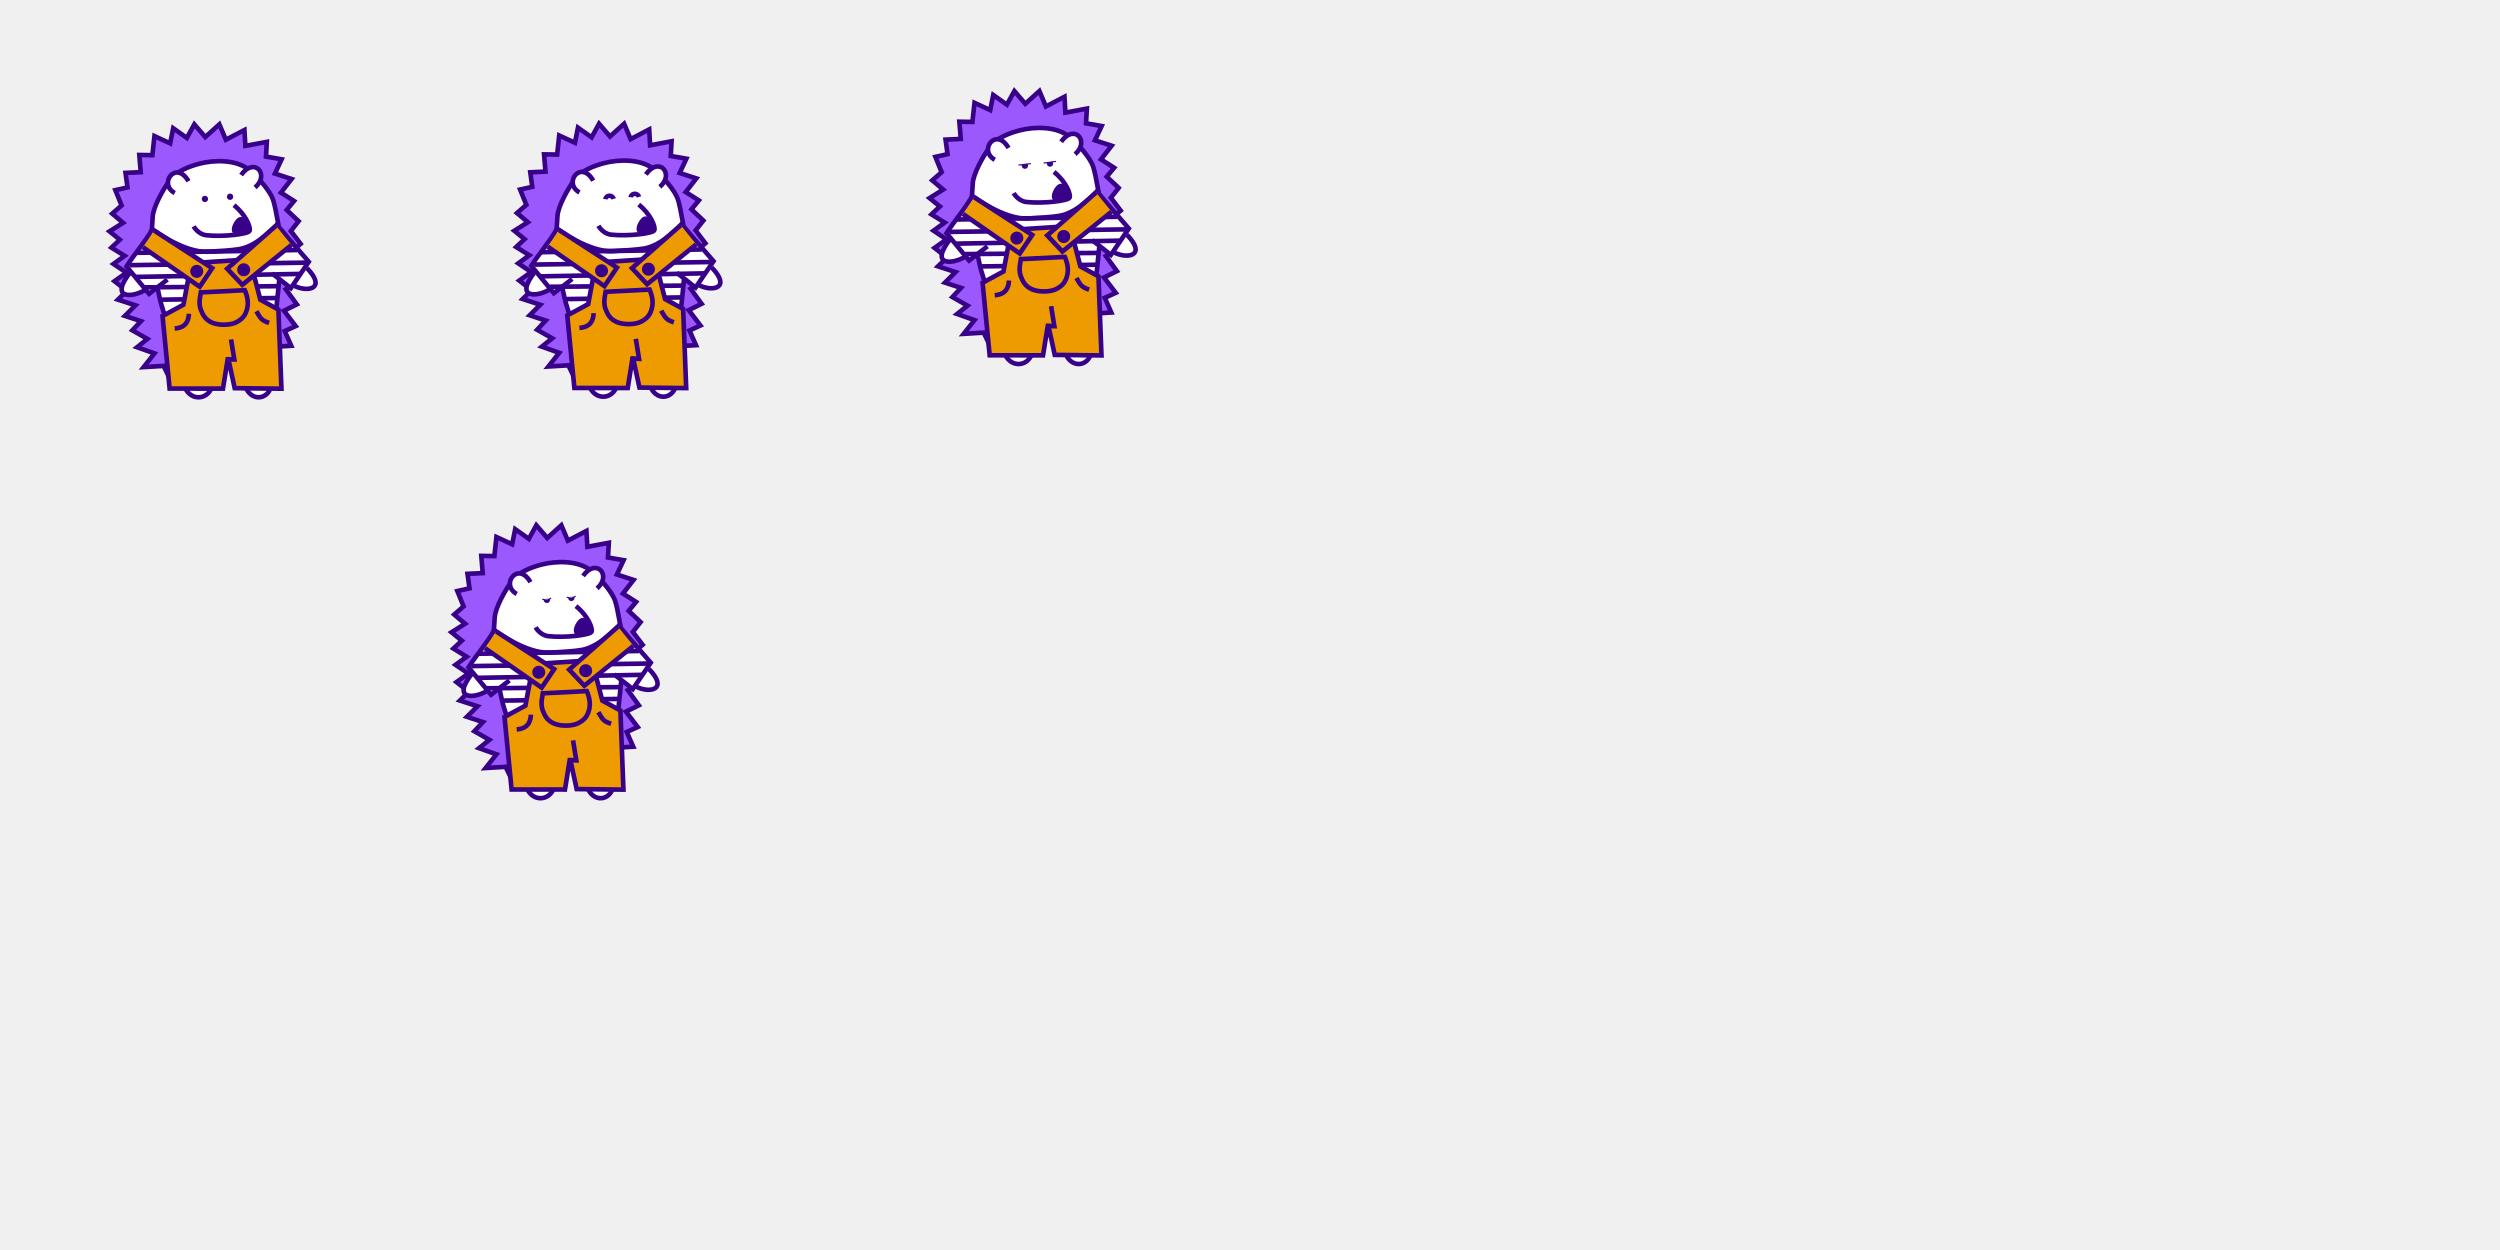
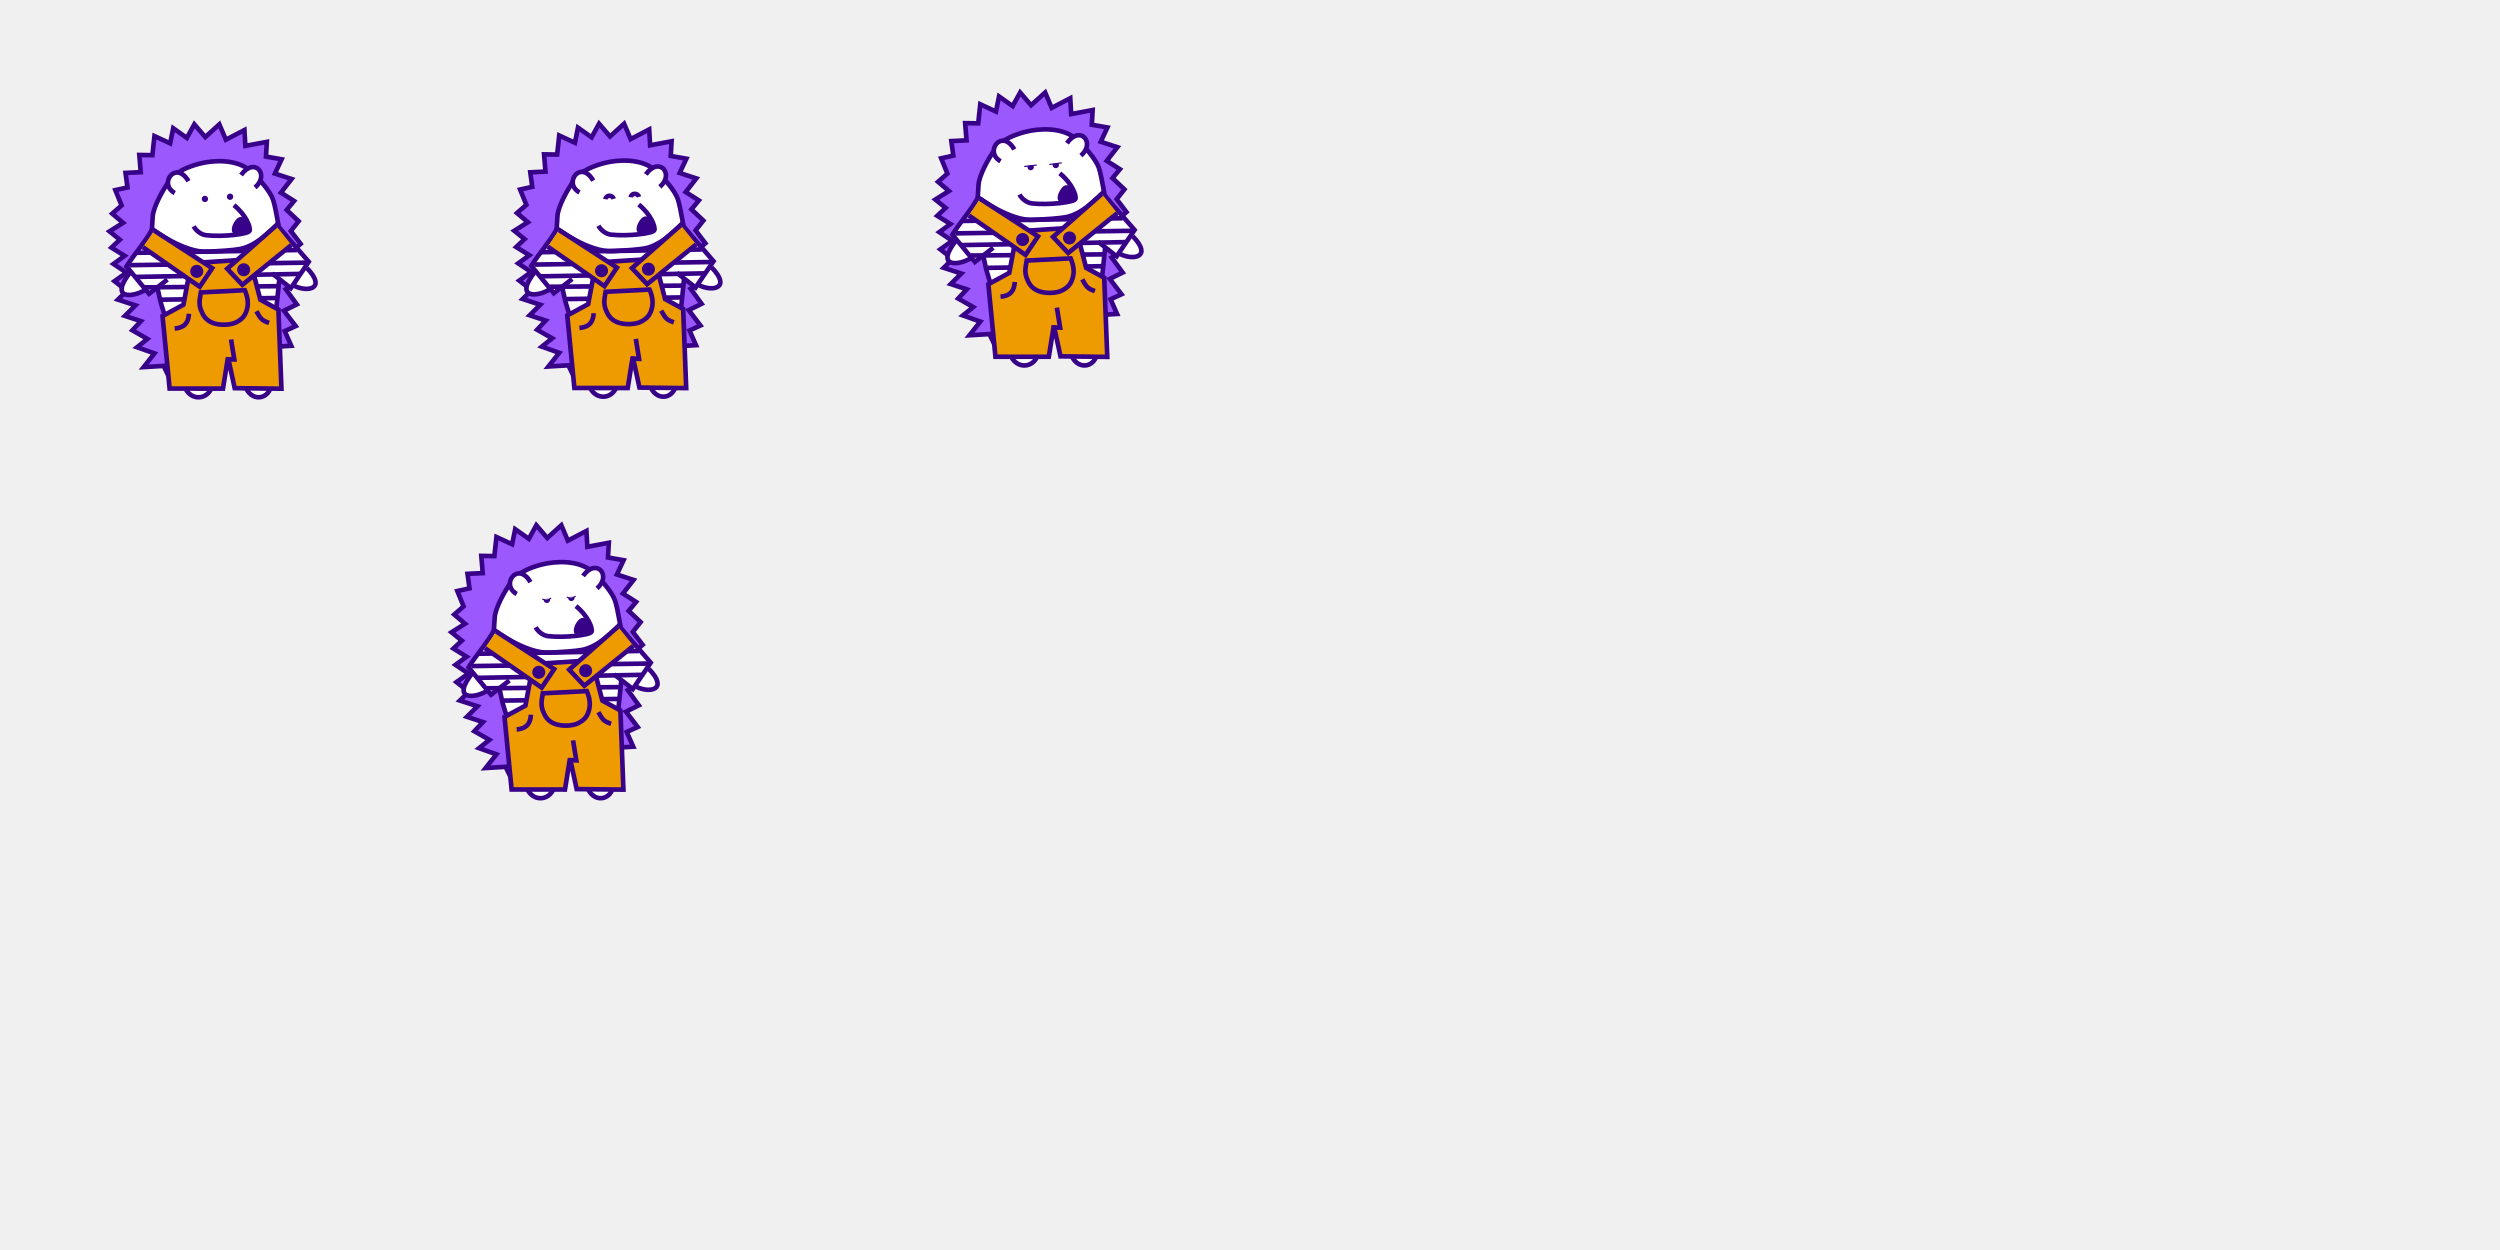
<svg xmlns="http://www.w3.org/2000/svg" xmlns:xlink="http://www.w3.org/1999/xlink" width="6480" height="3240" viewBox="0 0 540 270" version="1.1" id="svg1">
  <defs id="defs1">
    <linearGradient id="swatch44">
      <stop style="stop-color:#ff80f1;stop-opacity:1;" offset="0" id="stop44" />
    </linearGradient>
    <linearGradient id="swatch43">
      <stop style="stop-color:#ff80f1;stop-opacity:1;" offset="0" id="stop43" />
    </linearGradient>
    <pattern xlink:href="#pattern12" preserveAspectRatio="xMidYMid" id="pattern15" patternTransform="translate(-4.2089842e-6,-2.1347655e-5)" />
    <pattern xlink:href="#pattern11" preserveAspectRatio="xMidYMid" id="pattern13" patternTransform="translate(-4.2089842e-6,-1.1347656e-5)" />
    <pattern patternUnits="userSpaceOnUse" width="145.163" height="23.961" patternTransform="translate(194.6471,528.9346)" preserveAspectRatio="xMidYMid" id="pattern11">
      <rect style="fill:#ffffff;stroke:#6002ee;stroke-width:12;stroke-dasharray:none" id="rect11-6" width="133.163" height="11.961" x="6" y="6" rx="18" />
    </pattern>
    <pattern patternUnits="userSpaceOnUse" width="145.163" height="23.961" patternTransform="translate(194.6471,528.9346)" preserveAspectRatio="xMidYMid" id="pattern12">
      <rect style="fill:url(#pattern13);stroke:none" width="145.163" height="23.961" x="0" y="0" id="rect12" />
    </pattern>
    <pattern patternUnits="userSpaceOnUse" width="145.163" height="23.961" patternTransform="translate(194.6471,528.9346)" preserveAspectRatio="xMidYMid" id="pattern14">
      <rect style="fill:url(#pattern15);stroke:none" width="145.163" height="23.961" x="0" y="0" id="rect13" />
    </pattern>
  </defs>
  <g id="layer1">
    <path style="fill:#9a58fd;fill-opacity:1;stroke:#370188;stroke-width:1;stroke-dasharray:none;stroke-opacity:1" d="m 35.334,79.037 -4.307,0.258 2.336,-2.958 -3.76,-1.331 2.241,-1.799 -3.254,-1.854 1.849,-1.983 -3.461,-1.138 2.287,-2.277 -3.8,-1.238 1.934,-1.892 -2.671,-2.092 2.586,-1.846 -2.8,-1.876 2.409,-1.753 -2.854,-1.769 1.811,-1.707 -2.225,-1.808 2.933,-1.845 -2.348,-1.985 2.025,-1.769 -1.349,-3.307 2.623,-0.586 -0.428,-3.136 3.285,-0.155 -0.306,-3.72 2.825,0.044 0.446,-4.121 3.393,1.567 0.66,-3.259 2.948,2.09 1.612,-2.936 2.364,2.751 3.04,-2.751 1.408,3.323 4.011,-2.093 0.2,3.426 4.639,-0.868 -0.184,3.176 3.374,0.587 -1.444,3.084 3.596,1.176 -2.297,2.947 2.842,1.806 -1.599,1.93 2.574,2.425 -1.678,2.122 2.116,2.781 -1.894,1.604 1.34,3.322 -2.36,0.74 2.29,2.536 -2.58,1.597 2.383,3.272 -2.773,1.37 2.524,3.319 -2.362,1.077 1.403,3.173 -3.911,0.235 0.412,3.823 -2.803,-1.443 -0.783,3.357 -3.374,-1.676 -0.955,2.231 -2.432,-3.235 -1.76,4.24 -2.357,-2.546 -2.475,2.462 -2.847,-1.89 -2.971,1.484 z" id="path1" />
    <path style="fill:#ffffff;fill-opacity:1;stroke:#370188;stroke-width:1;stroke-dasharray:none;stroke-opacity:1" d="m 35.593,68.099 c 0,0 -0.256,-0.61 -0.81,-2.545 -0.554,-1.935 -2.055,-10.077 -2.055,-10.077 -0.209,-1.84 0.107,-6.347 0.261,-8.716 0.134,-2.065 2.166,-5.765 3.723,-7.888 1.354,-1.847 4.136,-2.934 6.344,-3.512 3.147,-0.825 8.102,-1.002 10.994,1.503 1.911,1.656 4.29,4.432 4.924,6.246 0.625,1.791 1.808,8.872 1.988,11.273 0,0 -0.892,8.241 -1.021,9.808 -0.129,1.567 -0.291,2.469 -0.291,2.469" id="path24-7" />
    <circle style="fill:#370189;fill-opacity:1;stroke:#370188;stroke-width:0;stroke-dasharray:none;stroke-opacity:1" id="path2-9" cx="49.694" cy="42.497" r="0.687" />
    <circle style="fill:#370189;fill-opacity:1;stroke:#370188;stroke-width:0;stroke-dasharray:none;stroke-opacity:1" id="path2-9-9" cx="44.261" cy="42.969" r="0.687" />
    <path style="fill:#ffffff;fill-opacity:1;stroke:#370188;stroke-width:1;stroke-dasharray:none;stroke-opacity:1" d="m 50.533,44.317 c 2.627,2.108 3.646,4.812 3.383,5.54 -0.255,0.706 -5.71,1.355 -9.389,0.954 -1.178,-0.128 -2.259,-1.095 -2.696,-1.919" id="path7" />
    <path style="fill:#370188;fill-opacity:1;stroke:#370188;stroke-width:1.44;stroke-dasharray:none;stroke-opacity:1" d="m 51.928,47.587 c -0.422,0.142 -1.208,1.38 -1.143,2.086 0.065,0.706 1.394,-0.087 1.394,-0.087 l 0.909,-0.258 -0.336,-1.051 c 0,0 -0.402,-0.832 -0.824,-0.69 z" id="path8" />
    <path style="fill:#ffffff;fill-opacity:1;stroke:#370188;stroke-width:1;stroke-dasharray:none;stroke-opacity:1" d="m 57.664,75.227 c 0,0 1.315,5.244 1,7.686 -0.423,3.274 -3.94,3.976 -5.448,1.082 -1.099,-2.11 -3.198,-7.358 -3.198,-7.358" id="path11-9" />
    <path style="fill:#ffffff;fill-opacity:1;stroke:#370188;stroke-width:1;stroke-dasharray:none;stroke-opacity:1" d="m 47.549,76.965 c 0,0 -0.841,4.155 -1.78,6.67 -1.028,2.754 -4.379,2.953 -5.729,0.283 -1.769,-3.499 -1.676,-8.168 -1.676,-8.168" id="path12" />
    <path style="fill:#ffffff;fill-opacity:1;stroke:#370188;stroke-width:1;stroke-dasharray:none;stroke-opacity:1" d="m 28.258,58.653 c -4.88,6.108 0.451,5.674 3.177,3.923" id="path10-71" />
    <path style="fill:#ffffff;fill-opacity:1;stroke:#370188;stroke-width:1;stroke-dasharray:none;stroke-opacity:1" d="m 66.298,57.904 c 4.307,4.454 0.225,5.299 -2.727,3.839" id="path9-6" />
    <path style="fill:#ffffff;fill-opacity:1;stroke:#370189;stroke-width:1;stroke-dasharray:none;stroke-opacity:1" d="m 36.157,60.384 -3.96,3.074 -4.871,-5.913 c 1.954,-3.032 3.781,-4.91 5.57,-8.033 0,0 6.815,5.145 12.021,4.864 2.255,-0.122 5.473,-0.313 6.984,-0.604 3.966,-0.765 7.902,-5.247 7.902,-5.247 l 2.483,2.941 4.405,5.08 -3.875,5.689 -4.049,-3.182" id="path13-4" />
    <path style="fill:#ffdb00;fill-opacity:1;stroke:#370188;stroke-width:1;stroke-dasharray:none;stroke-opacity:1" d="m 29.41,54.604 34.73,-0.592 m -36.183,3.265 38.469,-0.556 m -37.117,3.093 35.507,-0.65 m -33.494,2.904 28.551,-0.25 m -24.941,2.911 24.837,-0.361" id="path30-0" />
    <path style="fill:#ee9b02;fill-opacity:1;stroke:#370188;stroke-width:1;stroke-dasharray:none;stroke-opacity:1" d="m 41.317,56.844 12.648,-0.834 2.268,8.722 3.902,2.134 0.656,17.093 -10.099,-0.115 -1.445,-6.646 -1.084,6.74 -11.526,-0.008 -1.533,-15.665 4.515,-2.447 z" id="path16" />
    <path style="fill:none;stroke:#370188;stroke-width:1;stroke-dasharray:none;stroke-opacity:1" d="m 43.378,63.155 9.5,-0.476 c 0,0 0.938,1.949 0.567,3.724 -0.371,1.775 -1.102,2.507 -2.388,3.195 -1.286,0.687 -3.794,0.714 -5.222,0.104 -1.428,-0.609 -2.01,-1.601 -2.458,-2.807 -0.448,-1.207 -0.205,-2.439 -0.205,-2.439 z" id="path17" />
    <path style="fill:none;stroke:#370189;stroke-width:1;stroke-dasharray:none;stroke-opacity:1" d="m 48.821,77.591 1.788,0.05 -0.702,-4.319" id="path19-6" />
    <path style="fill:#ffffff;fill-opacity:1;stroke:#370188;stroke-width:1;stroke-dasharray:none;stroke-opacity:1" d="m 52.075,37.799 c 2.882,-4.04 6.262,-0.066 3.014,2.695" id="path25-21" />
    <path style="fill:#ffffff;fill-opacity:1;stroke:#370188;stroke-width:1;stroke-dasharray:none;stroke-opacity:1" d="m 37.744,41.696 c -3.632,-2.011 0.285,-7.214 2.965,-2.551" id="path25-0" />
    <path style="fill:none;fill-opacity:1;stroke:#370188;stroke-width:1;stroke-dasharray:none;stroke-opacity:1" d="m 37.734,70.956 c 1.425,-0.11 2.96,-0.658 3.069,-3.179" id="path26-9" />
    <path style="fill:none;fill-opacity:1;stroke:#370188;stroke-width:1;stroke-dasharray:none;stroke-opacity:1" d="m 55.382,67.229 c 0.987,1.754 1.206,1.973 2.74,2.521" id="path27-1" />
    <path style="fill:#ee9b02;fill-opacity:1;stroke:#370188;stroke-width:1;stroke-dasharray:none;stroke-opacity:1" d="m 30.877,53.408 12.257,8.529 2.695,-4.004 -12.495,-8.11" id="path28-4" />
    <ellipse style="fill:#370188;fill-opacity:1;stroke:#370188;stroke-width:0;stroke-dasharray:none;stroke-opacity:1" id="path2-5-0-6" cx="42.502" cy="58.612" rx="1.406" ry="1.409" />
    <path style="fill:#ee9b02;fill-opacity:1;stroke:#370188;stroke-width:1;stroke-dasharray:none;stroke-opacity:1" d="m 59.614,48.76 -10.541,9.285 3.274,3.474 10.596,-8.595" id="path29-0" />
    <ellipse style="fill:#370188;fill-opacity:1;stroke:#370188;stroke-width:0;stroke-dasharray:none;stroke-opacity:1" id="path2-5-0" cx="52.635" cy="58.271" rx="1.406" ry="1.409" />
    <path style="fill:#9a58fd;fill-opacity:1;stroke:#370188;stroke-width:1;stroke-dasharray:none;stroke-opacity:1" d="m 122.762,78.908 -4.307,0.258 2.336,-2.958 -3.76,-1.331 2.241,-1.799 -3.254,-1.854 1.849,-1.983 -3.461,-1.138 2.287,-2.277 -3.8,-1.238 1.934,-1.892 -2.671,-2.092 2.586,-1.846 -2.8,-1.876 2.409,-1.753 -2.854,-1.769 1.811,-1.707 -2.225,-1.808 2.933,-1.845 -2.348,-1.985 2.025,-1.769 -1.349,-3.307 2.623,-0.586 -0.428,-3.136 3.285,-0.155 -0.306,-3.72 2.825,0.044 0.446,-4.121 3.393,1.567 0.66,-3.259 2.948,2.09 1.612,-2.936 2.364,2.751 3.04,-2.751 1.408,3.323 4.011,-2.093 0.2,3.426 4.639,-0.868 -0.184,3.176 3.374,0.587 -1.444,3.084 3.596,1.176 -2.297,2.947 2.842,1.806 -1.599,1.93 2.574,2.425 -1.678,2.122 2.116,2.781 -1.894,1.604 1.34,3.322 -2.36,0.74 2.29,2.536 -2.58,1.597 2.383,3.272 -2.773,1.37 2.524,3.319 -2.362,1.077 1.403,3.173 -3.911,0.235 0.412,3.823 -2.803,-1.443 -0.783,3.357 -3.374,-1.676 -0.955,2.231 -2.432,-3.235 -1.76,4.24 -2.357,-2.546 -2.475,2.462 -2.847,-1.89 -2.971,1.484 z" id="path1-4" />
    <path style="fill:#ffffff;fill-opacity:1;stroke:#370188;stroke-width:1;stroke-dasharray:none;stroke-opacity:1" d="m 123.021,67.97 c 0,0 -0.256,-0.61 -0.81,-2.545 -0.554,-1.935 -2.055,-10.077 -2.055,-10.077 -0.209,-1.84 0.107,-6.347 0.261,-8.716 0.134,-2.065 2.166,-5.765 3.723,-7.888 1.354,-1.847 4.136,-2.934 6.344,-3.512 3.147,-0.825 8.102,-1.002 10.994,1.503 1.911,1.656 4.29,4.432 4.924,6.246 0.625,1.791 1.808,8.872 1.988,11.273 0,0 -0.892,8.241 -1.021,9.808 -0.129,1.567 -0.291,2.469 -0.291,2.469" id="path24-7-4" />
    <path style="fill:#ffffff;fill-opacity:1;stroke:#370188;stroke-width:1;stroke-dasharray:none;stroke-opacity:1" d="m 137.962,44.189 c 2.627,2.108 3.646,4.812 3.383,5.54 -0.255,0.706 -5.71,1.355 -9.389,0.954 -1.178,-0.128 -2.259,-1.095 -2.696,-1.919" id="path7-8" />
    <path style="fill:#370188;fill-opacity:1;stroke:#370188;stroke-width:1.44;stroke-dasharray:none;stroke-opacity:1" d="m 139.357,47.459 c -0.422,0.142 -1.208,1.38 -1.143,2.086 0.065,0.706 1.394,-0.087 1.394,-0.087 l 0.909,-0.258 -0.336,-1.051 c 0,0 -0.402,-0.832 -0.824,-0.69 z" id="path8-9" />
    <path style="fill:#ffffff;fill-opacity:1;stroke:#370188;stroke-width:1;stroke-dasharray:none;stroke-opacity:1" d="m 145.092,75.098 c 0,0 1.315,5.244 1,7.686 -0.423,3.274 -3.94,3.976 -5.448,1.082 -1.099,-2.11 -3.198,-7.358 -3.198,-7.358" id="path11-9-6" />
    <path style="fill:#ffffff;fill-opacity:1;stroke:#370188;stroke-width:1;stroke-dasharray:none;stroke-opacity:1" d="m 134.977,76.836 c 0,0 -0.841,4.155 -1.78,6.67 -1.028,2.754 -4.379,2.953 -5.729,0.283 -1.769,-3.499 -1.676,-8.168 -1.676,-8.168" id="path12-9" />
    <path style="fill:#ffffff;fill-opacity:1;stroke:#370188;stroke-width:1;stroke-dasharray:none;stroke-opacity:1" d="m 115.687,58.525 c -4.88,6.108 0.451,5.674 3.177,3.923" id="path10-71-1" />
    <path style="fill:#ffffff;fill-opacity:1;stroke:#370188;stroke-width:1;stroke-dasharray:none;stroke-opacity:1" d="m 153.726,57.775 c 4.307,4.454 0.225,5.299 -2.727,3.839" id="path9-6-6" />
    <path style="fill:#ffffff;fill-opacity:1;stroke:#370189;stroke-width:1;stroke-dasharray:none;stroke-opacity:1" d="m 123.586,60.255 -3.96,3.074 -4.871,-5.913 c 1.954,-3.032 3.781,-4.91 5.57,-8.033 0,0 6.815,5.145 12.021,4.864 2.255,-0.122 5.473,-0.313 6.984,-0.604 3.966,-0.765 7.902,-5.247 7.902,-5.247 l 2.483,2.941 4.405,5.08 -3.875,5.689 -4.049,-3.182" id="path13-4-6" />
    <path style="fill:#ffdb00;fill-opacity:1;stroke:#370188;stroke-width:1;stroke-dasharray:none;stroke-opacity:1" d="m 116.839,54.476 34.73,-0.592 m -36.183,3.265 38.469,-0.556 m -37.117,3.093 35.507,-0.65 m -33.494,2.904 28.551,-0.25 m -24.941,2.911 24.837,-0.361" id="path30-0-9" />
    <path style="fill:#ee9b02;fill-opacity:1;stroke:#370188;stroke-width:1;stroke-dasharray:none;stroke-opacity:1" d="m 128.745,56.715 12.648,-0.834 2.268,8.722 3.902,2.134 0.656,17.093 -10.099,-0.115 -1.445,-6.646 -1.084,6.74 -11.526,-0.008 -1.533,-15.665 4.515,-2.447 z" id="path16-9" />
    <path style="fill:none;stroke:#370188;stroke-width:1;stroke-dasharray:none;stroke-opacity:1" d="m 130.806,63.026 9.5,-0.476 c 0,0 0.938,1.949 0.567,3.724 -0.371,1.775 -1.102,2.507 -2.388,3.195 -1.286,0.687 -3.794,0.714 -5.222,0.104 -1.428,-0.609 -2.01,-1.601 -2.458,-2.807 -0.448,-1.207 -0.205,-2.439 -0.205,-2.439 z" id="path17-4" />
    <path style="fill:none;stroke:#370189;stroke-width:1;stroke-dasharray:none;stroke-opacity:1" d="m 136.25,77.463 1.788,0.05 -0.702,-4.319" id="path19-6-5" />
    <path style="fill:#ffffff;fill-opacity:1;stroke:#370188;stroke-width:1;stroke-dasharray:none;stroke-opacity:1" d="m 139.504,37.671 c 2.882,-4.04 6.262,-0.066 3.014,2.695" id="path25-21-0" />
    <path style="fill:#ffffff;fill-opacity:1;stroke:#370188;stroke-width:1;stroke-dasharray:none;stroke-opacity:1" d="m 125.172,41.567 c -3.632,-2.011 0.285,-7.214 2.965,-2.551" id="path25-0-7" />
    <path style="fill:none;fill-opacity:1;stroke:#370188;stroke-width:1;stroke-dasharray:none;stroke-opacity:1" d="m 125.163,70.827 c 1.425,-0.11 2.96,-0.658 3.069,-3.179" id="path26-9-4" />
    <path style="fill:none;fill-opacity:1;stroke:#370188;stroke-width:1;stroke-dasharray:none;stroke-opacity:1" d="m 142.811,67.1 c 0.987,1.754 1.206,1.973 2.74,2.521" id="path27-1-8" />
    <path style="fill:#ee9b02;fill-opacity:1;stroke:#370188;stroke-width:1;stroke-dasharray:none;stroke-opacity:1" d="m 118.306,53.279 12.257,8.529 2.695,-4.004 -12.495,-8.11" id="path28-4-0" />
    <ellipse style="fill:#370188;fill-opacity:1;stroke:#370188;stroke-width:0;stroke-dasharray:none;stroke-opacity:1" id="path2-5-0-6-1" cx="129.931" cy="58.483" rx="1.406" ry="1.409" />
    <path style="fill:#ee9b02;fill-opacity:1;stroke:#370188;stroke-width:1;stroke-dasharray:none;stroke-opacity:1" d="m 147.042,48.632 -10.541,9.285 3.274,3.474 10.596,-8.595" id="path29-0-3" />
    <ellipse style="fill:#370188;fill-opacity:1;stroke:#370188;stroke-width:0;stroke-dasharray:none;stroke-opacity:1" id="path2-5-0-8" cx="140.064" cy="58.142" rx="1.406" ry="1.409" />
    <path style="fill:none;stroke:#370188;stroke-width:1" d="m 130.777,43.032 c 0.126,-0.968 1.493,-1.001 1.786,-0.074" id="path1-4-9" />
    <path style="fill:none;stroke:#370188;stroke-width:1" d="m 136.245,42.608 c 0.126,-0.968 1.493,-1.001 1.786,-0.074" id="path1-0-6" />
-     <path style="fill:#9a58fd;fill-opacity:1;stroke:#370188;stroke-width:1;stroke-dasharray:none;stroke-opacity:1" d="m 212.464,71.852 -4.307,0.258 2.336,-2.958 -3.76,-1.331 2.241,-1.799 -3.254,-1.854 1.849,-1.983 -3.461,-1.138 2.287,-2.277 -3.8,-1.238 1.934,-1.892 -2.671,-2.092 2.586,-1.846 -2.8,-1.876 2.409,-1.753 -2.854,-1.769 1.811,-1.707 -2.225,-1.808 2.933,-1.845 -2.348,-1.985 2.025,-1.769 -1.349,-3.307 2.623,-0.586 -0.428,-3.136 3.285,-0.155 -0.306,-3.72 2.825,0.044 0.446,-4.121 3.393,1.567 0.66,-3.259 2.948,2.09 1.612,-2.936 2.364,2.751 3.04,-2.751 1.408,3.323 4.011,-2.093 0.2,3.426 4.639,-0.868 -0.184,3.176 3.374,0.587 -1.444,3.084 3.596,1.176 -2.297,2.947 2.842,1.806 -1.599,1.93 2.574,2.425 -1.678,2.122 2.116,2.781 -1.894,1.604 1.34,3.322 -2.36,0.74 2.29,2.536 -2.58,1.597 2.383,3.272 -2.773,1.37 2.524,3.319 -2.362,1.077 1.403,3.173 -3.911,0.235 0.412,3.823 -2.803,-1.443 -0.783,3.357 -3.374,-1.676 -0.955,2.231 -2.432,-3.235 -1.76,4.24 -2.357,-2.546 -2.475,2.462 -2.847,-1.89 -2.971,1.484 z" id="path1-8" />
-     <path style="fill:#ffffff;fill-opacity:1;stroke:#370188;stroke-width:1;stroke-dasharray:none;stroke-opacity:1" d="m 212.723,60.914 c 0,0 -0.256,-0.61 -0.81,-2.545 -0.554,-1.935 -2.055,-10.077 -2.055,-10.077 -0.209,-1.84 0.107,-6.347 0.261,-8.716 0.134,-2.065 2.166,-5.765 3.723,-7.888 1.354,-1.847 4.136,-2.934 6.344,-3.512 3.147,-0.825 8.102,-1.002 10.994,1.503 1.911,1.656 4.29,4.432 4.924,6.246 0.625,1.791 1.808,8.872 1.988,11.273 0,0 -0.892,8.241 -1.021,9.808 -0.129,1.567 -0.291,2.469 -0.291,2.469" id="path24-7-3" />
-     <path style="fill:#370189;fill-opacity:1;stroke:#370188;stroke-width:0;stroke-dasharray:none;stroke-opacity:1" id="path2-9-9-5" d="m 216.619,59.842 a 0.687,0.687 0 0 1 -0.155,0.871 0.687,0.687 0 0 1 -0.885,-0.005 0.687,0.687 0 0 1 -0.146,-0.873 z" transform="rotate(-6.386527)" />
-     <path style="fill:#ffffff;fill-opacity:1;stroke:#370188;stroke-width:1;stroke-dasharray:none;stroke-opacity:1" d="m 227.663,37.132 c 2.627,2.108 3.646,4.812 3.383,5.54 -0.255,0.706 -5.71,1.355 -9.389,0.954 -1.178,-0.128 -2.259,-1.095 -2.696,-1.919" id="path7-4" />
-     <path style="fill:#370188;fill-opacity:1;stroke:#370188;stroke-width:1.44;stroke-dasharray:none;stroke-opacity:1" d="m 229.058,40.402 c -0.422,0.142 -1.208,1.38 -1.143,2.086 0.065,0.706 1.394,-0.087 1.394,-0.087 l 0.909,-0.258 -0.336,-1.051 c 0,0 -0.402,-0.832 -0.824,-0.69 z" id="path8-4" />
-     <path style="fill:#ffffff;fill-opacity:1;stroke:#370188;stroke-width:1;stroke-dasharray:none;stroke-opacity:1" d="m 234.794,68.042 c 0,0 1.315,5.244 1,7.686 -0.423,3.274 -3.94,3.976 -5.448,1.082 -1.099,-2.11 -3.198,-7.358 -3.198,-7.358" id="path11-9-5" />
-     <path style="fill:#ffffff;fill-opacity:1;stroke:#370188;stroke-width:1;stroke-dasharray:none;stroke-opacity:1" d="m 224.679,69.78 c 0,0 -0.841,4.155 -1.78,6.67 -1.028,2.754 -4.379,2.953 -5.729,0.283 -1.769,-3.499 -1.676,-8.168 -1.676,-8.168" id="path12-0" />
-     <path style="fill:#ffffff;fill-opacity:1;stroke:#370188;stroke-width:1;stroke-dasharray:none;stroke-opacity:1" d="m 205.388,51.468 c -4.88,6.108 0.451,5.674 3.177,3.923" id="path10-71-3" />
-     <path style="fill:#ffffff;fill-opacity:1;stroke:#370188;stroke-width:1;stroke-dasharray:none;stroke-opacity:1" d="m 243.428,50.719 c 4.307,4.454 0.225,5.299 -2.727,3.839" id="path9-6-9" />
-     <path style="fill:#ffffff;fill-opacity:1;stroke:#370189;stroke-width:1;stroke-dasharray:none;stroke-opacity:1" d="m 213.287,53.199 -3.96,3.074 -4.871,-5.913 c 1.954,-3.032 3.781,-4.91 5.57,-8.033 0,0 6.815,5.145 12.021,4.864 2.255,-0.122 5.473,-0.313 6.984,-0.604 3.966,-0.765 7.902,-5.247 7.902,-5.247 l 2.483,2.941 4.405,5.08 -3.875,5.689 -4.049,-3.182" id="path13-4-8" />
-     <path style="fill:#ffdb00;fill-opacity:1;stroke:#370188;stroke-width:1;stroke-dasharray:none;stroke-opacity:1" d="m 206.54,47.419 34.73,-0.592 m -36.183,3.265 38.469,-0.556 m -37.117,3.093 35.507,-0.65 m -33.494,2.904 28.551,-0.25 m -24.941,2.911 24.837,-0.361" id="path30-0-99" />
-     <path style="fill:#ee9b02;fill-opacity:1;stroke:#370188;stroke-width:1;stroke-dasharray:none;stroke-opacity:1" d="m 218.447,49.658 12.648,-0.834 2.268,8.722 3.902,2.134 0.656,17.093 -10.099,-0.115 -1.445,-6.646 -1.084,6.74 -11.526,-0.008 -1.533,-15.665 4.515,-2.447 z" id="path16-5" />
-     <path style="fill:none;stroke:#370188;stroke-width:1;stroke-dasharray:none;stroke-opacity:1" d="m 220.508,55.97 9.5,-0.476 c 0,0 0.938,1.949 0.567,3.724 -0.371,1.775 -1.102,2.507 -2.388,3.195 -1.286,0.687 -3.794,0.714 -5.222,0.104 -1.428,-0.609 -2.01,-1.601 -2.458,-2.807 -0.448,-1.207 -0.205,-2.439 -0.205,-2.439 z" id="path17-3" />
-     <path style="fill:none;stroke:#370189;stroke-width:1;stroke-dasharray:none;stroke-opacity:1" d="m 225.951,70.406 1.788,0.05 -0.702,-4.319" id="path19-6-8" />
-     <path style="fill:#ffffff;fill-opacity:1;stroke:#370188;stroke-width:1;stroke-dasharray:none;stroke-opacity:1" d="m 229.205,30.614 c 2.882,-4.04 6.262,-0.066 3.014,2.695" id="path25-21-4" />
-     <path style="fill:#ffffff;fill-opacity:1;stroke:#370188;stroke-width:1;stroke-dasharray:none;stroke-opacity:1" d="m 214.874,34.511 c -3.632,-2.011 0.285,-7.214 2.965,-2.551" id="path25-0-77" />
-     <path style="fill:none;fill-opacity:1;stroke:#370188;stroke-width:1;stroke-dasharray:none;stroke-opacity:1" d="m 214.864,63.77 c 1.425,-0.11 2.96,-0.658 3.069,-3.179" id="path26-9-1" />
-     <path style="fill:none;fill-opacity:1;stroke:#370188;stroke-width:1;stroke-dasharray:none;stroke-opacity:1" d="m 232.512,60.043 c 0.987,1.754 1.206,1.973 2.74,2.521" id="path27-1-2" />
-     <path style="fill:#ee9b02;fill-opacity:1;stroke:#370188;stroke-width:1;stroke-dasharray:none;stroke-opacity:1" d="m 208.007,46.223 12.257,8.529 2.695,-4.004 -12.495,-8.11" id="path28-4-8" />
-     <ellipse style="fill:#370188;fill-opacity:1;stroke:#370188;stroke-width:0;stroke-dasharray:none;stroke-opacity:1" id="path2-5-0-6-7" cx="219.632" cy="51.426" rx="1.406" ry="1.409" />
-     <path style="fill:#ee9b02;fill-opacity:1;stroke:#370188;stroke-width:1;stroke-dasharray:none;stroke-opacity:1" d="m 236.744,41.575 -10.541,9.285 3.274,3.474 10.596,-8.595" id="path29-0-4" />
-     <ellipse style="fill:#370188;fill-opacity:1;stroke:#370188;stroke-width:0;stroke-dasharray:none;stroke-opacity:1" id="path2-5-0-2" cx="229.765" cy="51.085" rx="1.406" ry="1.409" />
-     <path style="fill:#370188;fill-opacity:1;stroke:#370188;stroke-width:0.25;stroke-linecap:butt;stroke-dasharray:none;stroke-opacity:1" d="m 219.987,35.652 2.702,-0.316" id="path18-6" />
-     <path style="fill:#370189;fill-opacity:1;stroke:#370188;stroke-width:0;stroke-dasharray:none;stroke-opacity:1" id="path2-9-9-5-1" d="m 221.167,63.175 a 0.687,0.687 0 0 1 -0.155,0.871 0.687,0.687 0 0 1 -0.885,-0.005 0.687,0.687 0 0 1 -0.146,-0.873 z" transform="rotate(-7.210676)" />
-     <path style="fill:#370188;fill-opacity:1;stroke:#370188;stroke-width:0.25;stroke-linecap:butt;stroke-dasharray:none;stroke-opacity:1" d="m 225.407,35.219 2.697,-0.355" id="path18-6-7" />
+     <path style="fill:#9a58fd;fill-opacity:1;stroke:#370188;stroke-width:1;stroke-dasharray:none;stroke-opacity:1" d="m 213.711,72.164 -4.307,0.258 2.336,-2.958 -3.76,-1.331 2.241,-1.799 -3.254,-1.854 1.849,-1.983 -3.461,-1.138 2.287,-2.277 -3.8,-1.238 1.934,-1.892 -2.671,-2.092 2.586,-1.846 -2.8,-1.876 2.409,-1.753 -2.854,-1.769 1.811,-1.707 -2.225,-1.808 2.933,-1.845 -2.348,-1.985 2.025,-1.769 -1.349,-3.307 2.623,-0.586 -0.428,-3.136 3.285,-0.155 -0.306,-3.72 2.825,0.044 0.446,-4.121 3.393,1.567 0.66,-3.259 2.948,2.09 1.612,-2.936 2.364,2.751 3.04,-2.751 1.408,3.323 4.011,-2.093 0.2,3.426 4.639,-0.868 -0.184,3.176 3.374,0.587 -1.444,3.084 3.596,1.176 -2.297,2.947 2.842,1.806 -1.599,1.93 2.574,2.425 -1.678,2.122 2.116,2.781 -1.894,1.604 1.34,3.322 -2.36,0.74 2.29,2.536 -2.58,1.597 2.383,3.272 -2.773,1.37 2.524,3.319 -2.362,1.077 1.403,3.173 -3.911,0.235 0.412,3.823 -2.803,-1.443 -0.783,3.357 -3.374,-1.676 -0.955,2.231 -2.432,-3.235 -1.76,4.24 -2.357,-2.546 -2.475,2.462 -2.847,-1.89 -2.971,1.484 z" id="path1-8" />
+     <path style="fill:#ffffff;fill-opacity:1;stroke:#370188;stroke-width:1;stroke-dasharray:none;stroke-opacity:1" d="m 213.971,61.226 c 0,0 -0.256,-0.61 -0.81,-2.545 -0.554,-1.935 -2.055,-10.077 -2.055,-10.077 -0.209,-1.84 0.107,-6.347 0.261,-8.716 0.134,-2.065 2.166,-5.765 3.723,-7.888 1.354,-1.847 4.136,-2.934 6.344,-3.512 3.147,-0.825 8.102,-1.002 10.994,1.503 1.911,1.656 4.29,4.432 4.924,6.246 0.625,1.791 1.808,8.872 1.988,11.273 0,0 -0.892,8.241 -1.021,9.808 -0.129,1.567 -0.291,2.469 -0.291,2.469" id="path24-7-3" />
+     <path style="fill:#370189;fill-opacity:1;stroke:#370188;stroke-width:0;stroke-dasharray:none;stroke-opacity:1" id="path2-9-9-5" d="m 217.825,60.29 a 0.687,0.687 0 0 1 -0.155,0.871 0.687,0.687 0 0 1 -0.885,-0.005 0.687,0.687 0 0 1 -0.146,-0.873 z" transform="rotate(-6.386527)" />
+     <path style="fill:#ffffff;fill-opacity:1;stroke:#370188;stroke-width:1;stroke-dasharray:none;stroke-opacity:1" d="m 228.911,37.444 c 2.627,2.108 3.646,4.812 3.383,5.54 -0.255,0.706 -5.71,1.355 -9.389,0.954 -1.178,-0.128 -2.259,-1.095 -2.696,-1.919" id="path7-4" />
+     <path style="fill:#370188;fill-opacity:1;stroke:#370188;stroke-width:1.44;stroke-dasharray:none;stroke-opacity:1" d="m 230.306,40.714 c -0.422,0.142 -1.208,1.38 -1.143,2.086 0.065,0.706 1.394,-0.087 1.394,-0.087 l 0.909,-0.258 -0.336,-1.051 c 0,0 -0.402,-0.832 -0.824,-0.69 z" id="path8-4" />
+     <path style="fill:#ffffff;fill-opacity:1;stroke:#370188;stroke-width:1;stroke-dasharray:none;stroke-opacity:1" d="m 236.041,68.354 c 0,0 1.315,5.244 1,7.686 -0.423,3.274 -3.94,3.976 -5.448,1.082 -1.099,-2.11 -3.198,-7.358 -3.198,-7.358" id="path11-9-5" />
+     <path style="fill:#ffffff;fill-opacity:1;stroke:#370188;stroke-width:1;stroke-dasharray:none;stroke-opacity:1" d="m 225.927,70.092 c 0,0 -0.841,4.155 -1.78,6.67 -1.028,2.754 -4.379,2.953 -5.729,0.283 -1.769,-3.499 -1.676,-8.168 -1.676,-8.168" id="path12-0" />
+     <path style="fill:#ffffff;fill-opacity:1;stroke:#370188;stroke-width:1;stroke-dasharray:none;stroke-opacity:1" d="m 206.636,51.78 c -4.88,6.108 0.451,5.674 3.177,3.923" id="path10-71-3" />
+     <path style="fill:#ffffff;fill-opacity:1;stroke:#370188;stroke-width:1;stroke-dasharray:none;stroke-opacity:1" d="m 244.676,51.031 c 4.307,4.454 0.225,5.299 -2.727,3.839" id="path9-6-9" />
+     <path style="fill:#ffffff;fill-opacity:1;stroke:#370189;stroke-width:1;stroke-dasharray:none;stroke-opacity:1" d="m 214.535,53.511 -3.96,3.074 -4.871,-5.913 c 1.954,-3.032 3.781,-4.91 5.57,-8.033 0,0 6.815,5.145 12.021,4.864 2.255,-0.122 5.473,-0.313 6.984,-0.604 3.966,-0.765 7.902,-5.247 7.902,-5.247 l 2.483,2.941 4.405,5.08 -3.875,5.689 -4.049,-3.182" id="path13-4-8" />
+     <path style="fill:#ffdb00;fill-opacity:1;stroke:#370188;stroke-width:1;stroke-dasharray:none;stroke-opacity:1" d="m 207.788,47.731 34.73,-0.592 m -36.183,3.265 38.469,-0.556 m -37.117,3.093 35.507,-0.65 m -33.494,2.904 28.551,-0.25 m -24.941,2.911 24.837,-0.361" id="path30-0-99" />
+     <path style="fill:#ee9b02;fill-opacity:1;stroke:#370188;stroke-width:1;stroke-dasharray:none;stroke-opacity:1" d="m 219.695,49.97 12.648,-0.834 2.268,8.722 3.902,2.134 0.656,17.093 -10.099,-0.115 -1.445,-6.646 -1.084,6.74 -11.526,-0.008 -1.533,-15.665 4.515,-2.447 z" id="path16-5" />
+     <path style="fill:none;stroke:#370188;stroke-width:1;stroke-dasharray:none;stroke-opacity:1" d="m 221.756,56.282 9.5,-0.476 c 0,0 0.938,1.949 0.567,3.724 -0.371,1.775 -1.102,2.507 -2.388,3.195 -1.286,0.687 -3.794,0.714 -5.222,0.104 -1.428,-0.609 -2.01,-1.601 -2.458,-2.807 -0.448,-1.207 -0.205,-2.439 -0.205,-2.439 z" id="path17-3" />
+     <path style="fill:none;stroke:#370189;stroke-width:1;stroke-dasharray:none;stroke-opacity:1" d="m 227.199,70.718 1.788,0.05 -0.702,-4.319" id="path19-6-8" />
+     <path style="fill:#ffffff;fill-opacity:1;stroke:#370188;stroke-width:1;stroke-dasharray:none;stroke-opacity:1" d="m 230.453,30.926 c 2.882,-4.04 6.262,-0.066 3.014,2.695" id="path25-21-4" />
+     <path style="fill:#ffffff;fill-opacity:1;stroke:#370188;stroke-width:1;stroke-dasharray:none;stroke-opacity:1" d="m 216.121,34.823 c -3.632,-2.011 0.285,-7.214 2.965,-2.551" id="path25-0-77" />
+     <path style="fill:none;fill-opacity:1;stroke:#370188;stroke-width:1;stroke-dasharray:none;stroke-opacity:1" d="m 216.112,64.082 c 1.425,-0.11 2.96,-0.658 3.069,-3.179" id="path26-9-1" />
+     <path style="fill:none;fill-opacity:1;stroke:#370188;stroke-width:1;stroke-dasharray:none;stroke-opacity:1" d="m 233.76,60.355 c 0.987,1.754 1.206,1.973 2.74,2.521" id="path27-1-2" />
+     <path style="fill:#ee9b02;fill-opacity:1;stroke:#370188;stroke-width:1;stroke-dasharray:none;stroke-opacity:1" d="m 209.255,46.535 12.257,8.529 2.695,-4.004 -12.495,-8.11" id="path28-4-8" />
+     <ellipse style="fill:#370188;fill-opacity:1;stroke:#370188;stroke-width:0;stroke-dasharray:none;stroke-opacity:1" id="path2-5-0-6-7" cx="220.88" cy="51.738" rx="1.406" ry="1.409" />
+     <path style="fill:#ee9b02;fill-opacity:1;stroke:#370188;stroke-width:1;stroke-dasharray:none;stroke-opacity:1" d="m 237.992,41.887 -10.541,9.285 3.274,3.474 10.596,-8.595" id="path29-0-4" />
+     <ellipse style="fill:#370188;fill-opacity:1;stroke:#370188;stroke-width:0;stroke-dasharray:none;stroke-opacity:1" id="path2-5-0-2" cx="231.013" cy="51.397" rx="1.406" ry="1.409" />
+     <path style="fill:#370188;fill-opacity:1;stroke:#370188;stroke-width:0.25;stroke-linecap:butt;stroke-dasharray:none;stroke-opacity:1" d="m 221.234,35.964 2.702,-0.316" id="path18-6" />
+     <path style="fill:#370189;fill-opacity:1;stroke:#370188;stroke-width:0;stroke-dasharray:none;stroke-opacity:1" id="path2-9-9-5-1" d="m 222.366,63.641 a 0.687,0.687 0 0 1 -0.155,0.871 0.687,0.687 0 0 1 -0.885,-0.005 0.687,0.687 0 0 1 -0.146,-0.873 z" transform="rotate(-7.210676)" />
+     <path style="fill:#370188;fill-opacity:1;stroke:#370188;stroke-width:0.25;stroke-linecap:butt;stroke-dasharray:none;stroke-opacity:1" d="m 226.655,35.531 2.697,-0.355" id="path18-6-7" />
    <path style="fill:#9a58fd;fill-opacity:1;stroke:#370188;stroke-width:1;stroke-dasharray:none;stroke-opacity:1" d="m 109.204,165.635 -4.307,0.258 2.336,-2.958 -3.76,-1.331 2.241,-1.799 -3.254,-1.854 1.849,-1.983 -3.461,-1.138 2.287,-2.277 -3.8,-1.238 1.934,-1.892 -2.671,-2.092 2.586,-1.846 -2.8,-1.876 2.409,-1.753 -2.854,-1.769 1.811,-1.707 -2.225,-1.808 2.933,-1.845 -2.348,-1.985 2.025,-1.769 -1.349,-3.307 2.623,-0.586 -0.428,-3.136 3.285,-0.155 -0.306,-3.72 2.825,0.044 0.446,-4.121 3.393,1.567 0.66,-3.259 2.948,2.09 1.612,-2.936 2.364,2.751 3.04,-2.751 1.408,3.323 4.011,-2.093 0.2,3.426 4.639,-0.868 -0.184,3.176 3.374,0.587 -1.444,3.084 3.596,1.176 -2.297,2.947 2.842,1.806 -1.599,1.93 2.574,2.425 -1.678,2.122 2.116,2.781 -1.894,1.604 1.34,3.322 -2.36,0.74 2.29,2.536 -2.58,1.597 2.383,3.272 -2.773,1.37 2.524,3.319 -2.362,1.077 1.403,3.173 -3.911,0.235 0.412,3.823 -2.803,-1.443 -0.783,3.357 -3.374,-1.676 -0.955,2.231 -2.432,-3.235 -1.76,4.24 -2.357,-2.546 -2.475,2.462 -2.847,-1.89 -2.971,1.484 z" id="path1-8-0" />
    <path style="fill:#ffffff;fill-opacity:1;stroke:#370188;stroke-width:1;stroke-dasharray:none;stroke-opacity:1" d="m 109.463,154.697 c 0,0 -0.256,-0.61 -0.81,-2.545 -0.554,-1.935 -2.055,-10.077 -2.055,-10.077 -0.209,-1.84 0.107,-6.347 0.261,-8.716 0.134,-2.065 2.166,-5.765 3.723,-7.888 1.354,-1.847 4.136,-2.934 6.344,-3.512 3.147,-0.825 8.102,-1.002 10.994,1.503 1.911,1.656 4.29,4.432 4.924,6.246 0.625,1.791 1.808,8.872 1.988,11.273 0,0 -0.892,8.241 -1.021,9.808 -0.129,1.567 -0.291,2.469 -0.291,2.469" id="path24-7-3-9" />
    <path style="fill:#370189;fill-opacity:1;stroke:#370188;stroke-width:0;stroke-dasharray:none;stroke-opacity:1" id="path2-9-9-5-5" d="m 103.619,141.665 a 0.687,0.687 0 0 1 -0.237,0.787 0.687,0.687 0 0 1 -0.822,-0.004 0.687,0.687 0 0 1 -0.229,-0.79 z" transform="rotate(-6.386527)" />
    <path style="fill:#ffffff;fill-opacity:1;stroke:#370188;stroke-width:1;stroke-dasharray:none;stroke-opacity:1" d="m 124.403,130.916 c 2.627,2.108 3.646,4.812 3.383,5.54 -0.255,0.706 -5.71,1.355 -9.389,0.954 -1.178,-0.128 -2.259,-1.095 -2.696,-1.919" id="path7-4-4" />
    <path style="fill:#370189;fill-opacity:1;stroke:#370188;stroke-width:0;stroke-dasharray:none;stroke-opacity:1" id="path2-9-9-5-5-0" d="m 108.925,141.834 a 0.687,0.687 0 0 1 -0.237,0.787 0.687,0.687 0 0 1 -0.822,-0.004 0.687,0.687 0 0 1 -0.229,-0.79 z" transform="rotate(-6.386527)" />
    <path style="fill:#ffffff;fill-opacity:1;stroke:#370188;stroke-width:0.25;stroke-linecap:butt;stroke-dasharray:none;stroke-opacity:1" d="m 122.42,128.997 c 0.975,0.265 1.105,0.286 1.924,-0.23" id="path18-6-1-7" />
    <path style="fill:#370188;fill-opacity:1;stroke:#370188;stroke-width:1.44;stroke-dasharray:none;stroke-opacity:1" d="m 125.798,134.186 c -0.422,0.142 -1.208,1.38 -1.143,2.086 0.065,0.706 1.394,-0.087 1.394,-0.087 l 0.909,-0.258 -0.336,-1.051 c 0,0 -0.402,-0.832 -0.824,-0.69 z" id="path8-4-9" />
    <path style="fill:#ffffff;fill-opacity:1;stroke:#370188;stroke-width:1;stroke-dasharray:none;stroke-opacity:1" d="m 131.534,161.825 c 0,0 1.315,5.244 1,7.686 -0.423,3.274 -3.94,3.976 -5.448,1.082 -1.099,-2.11 -3.198,-7.358 -3.198,-7.358" id="path11-9-5-1" />
    <path style="fill:#ffffff;fill-opacity:1;stroke:#370188;stroke-width:1;stroke-dasharray:none;stroke-opacity:1" d="m 121.419,163.563 c 0,0 -0.841,4.155 -1.78,6.67 -1.028,2.754 -4.379,2.953 -5.729,0.283 -1.769,-3.499 -1.676,-8.168 -1.676,-8.168" id="path12-0-9" />
    <path style="fill:#ffffff;fill-opacity:1;stroke:#370188;stroke-width:1;stroke-dasharray:none;stroke-opacity:1" d="m 102.128,145.251 c -4.88,6.108 0.451,5.674 3.177,3.923" id="path10-71-3-3" />
    <path style="fill:#ffffff;fill-opacity:1;stroke:#370188;stroke-width:1;stroke-dasharray:none;stroke-opacity:1" d="m 140.168,144.502 c 4.307,4.454 0.225,5.299 -2.727,3.839" id="path9-6-9-8" />
    <path style="fill:#ffffff;fill-opacity:1;stroke:#370189;stroke-width:1;stroke-dasharray:none;stroke-opacity:1" d="m 110.027,146.982 -3.96,3.074 -4.871,-5.913 c 1.954,-3.032 3.781,-4.91 5.57,-8.033 0,0 6.815,5.145 12.021,4.864 2.255,-0.122 5.473,-0.313 6.984,-0.604 3.966,-0.765 7.902,-5.247 7.902,-5.247 l 2.483,2.941 4.405,5.08 -3.875,5.689 -4.049,-3.182" id="path13-4-8-5" />
    <path style="fill:#ffdb00;fill-opacity:1;stroke:#370188;stroke-width:1;stroke-dasharray:none;stroke-opacity:1" d="m 103.281,141.203 34.73,-0.592 m -36.183,3.265 38.469,-0.556 m -37.117,3.093 35.507,-0.65 m -33.494,2.904 28.551,-0.25 m -24.941,2.911 24.837,-0.361" id="path30-0-99-7" />
    <path style="fill:#ee9b02;fill-opacity:1;stroke:#370188;stroke-width:1;stroke-dasharray:none;stroke-opacity:1" d="m 115.187,143.442 12.648,-0.834 2.268,8.722 3.902,2.134 0.656,17.093 -10.099,-0.115 -1.445,-6.646 -1.084,6.74 -11.526,-0.008 -1.533,-15.665 4.515,-2.447 z" id="path16-5-0" />
    <path style="fill:none;stroke:#370188;stroke-width:1;stroke-dasharray:none;stroke-opacity:1" d="m 117.248,149.753 9.5,-0.476 c 0,0 0.938,1.949 0.567,3.724 -0.371,1.775 -1.102,2.507 -2.388,3.195 -1.286,0.687 -3.794,0.714 -5.222,0.104 -1.428,-0.609 -2.01,-1.601 -2.458,-2.807 -0.448,-1.207 -0.205,-2.439 -0.205,-2.439 z" id="path17-3-0" />
    <path style="fill:none;stroke:#370189;stroke-width:1;stroke-dasharray:none;stroke-opacity:1" d="m 122.691,164.189 1.788,0.05 -0.702,-4.319" id="path19-6-8-9" />
    <path style="fill:#ffffff;fill-opacity:1;stroke:#370188;stroke-width:1;stroke-dasharray:none;stroke-opacity:1" d="m 125.945,124.397 c 2.882,-4.04 6.262,-0.066 3.014,2.695" id="path25-21-4-3" />
    <path style="fill:#ffffff;fill-opacity:1;stroke:#370188;stroke-width:1;stroke-dasharray:none;stroke-opacity:1" d="m 111.614,128.294 c -3.632,-2.011 0.285,-7.214 2.965,-2.551" id="path25-0-77-3" />
    <path style="fill:none;fill-opacity:1;stroke:#370188;stroke-width:1;stroke-dasharray:none;stroke-opacity:1" d="m 111.604,157.554 c 1.425,-0.11 2.96,-0.658 3.069,-3.179" id="path26-9-1-6" />
    <path style="fill:none;fill-opacity:1;stroke:#370188;stroke-width:1;stroke-dasharray:none;stroke-opacity:1" d="m 129.252,153.827 c 0.987,1.754 1.206,1.973 2.74,2.521" id="path27-1-2-5" />
    <path style="fill:#ee9b02;fill-opacity:1;stroke:#370188;stroke-width:1;stroke-dasharray:none;stroke-opacity:1" d="m 104.747,140.006 12.257,8.529 2.695,-4.004 -12.495,-8.11" id="path28-4-8-0" />
    <ellipse style="fill:#370188;fill-opacity:1;stroke:#370188;stroke-width:0;stroke-dasharray:none;stroke-opacity:1" id="path2-5-0-6-7-5" cx="116.372" cy="145.21" rx="1.406" ry="1.409" />
    <path style="fill:#ee9b02;fill-opacity:1;stroke:#370188;stroke-width:1;stroke-dasharray:none;stroke-opacity:1" d="m 133.484,135.358 -10.541,9.285 3.274,3.474 10.596,-8.595" id="path29-0-4-2" />
    <ellipse style="fill:#370188;fill-opacity:1;stroke:#370188;stroke-width:0;stroke-dasharray:none;stroke-opacity:1" id="path2-5-0-2-4" cx="126.505" cy="144.869" rx="1.406" ry="1.409" />
    <path style="fill:#ffffff;fill-opacity:1;stroke:#370188;stroke-width:0.25;stroke-linecap:butt;stroke-dasharray:none;stroke-opacity:1" d="m 117.128,129.419 c 0.975,0.265 1.105,0.286 1.924,-0.23" id="path18-6-1" />
  </g>
</svg>
